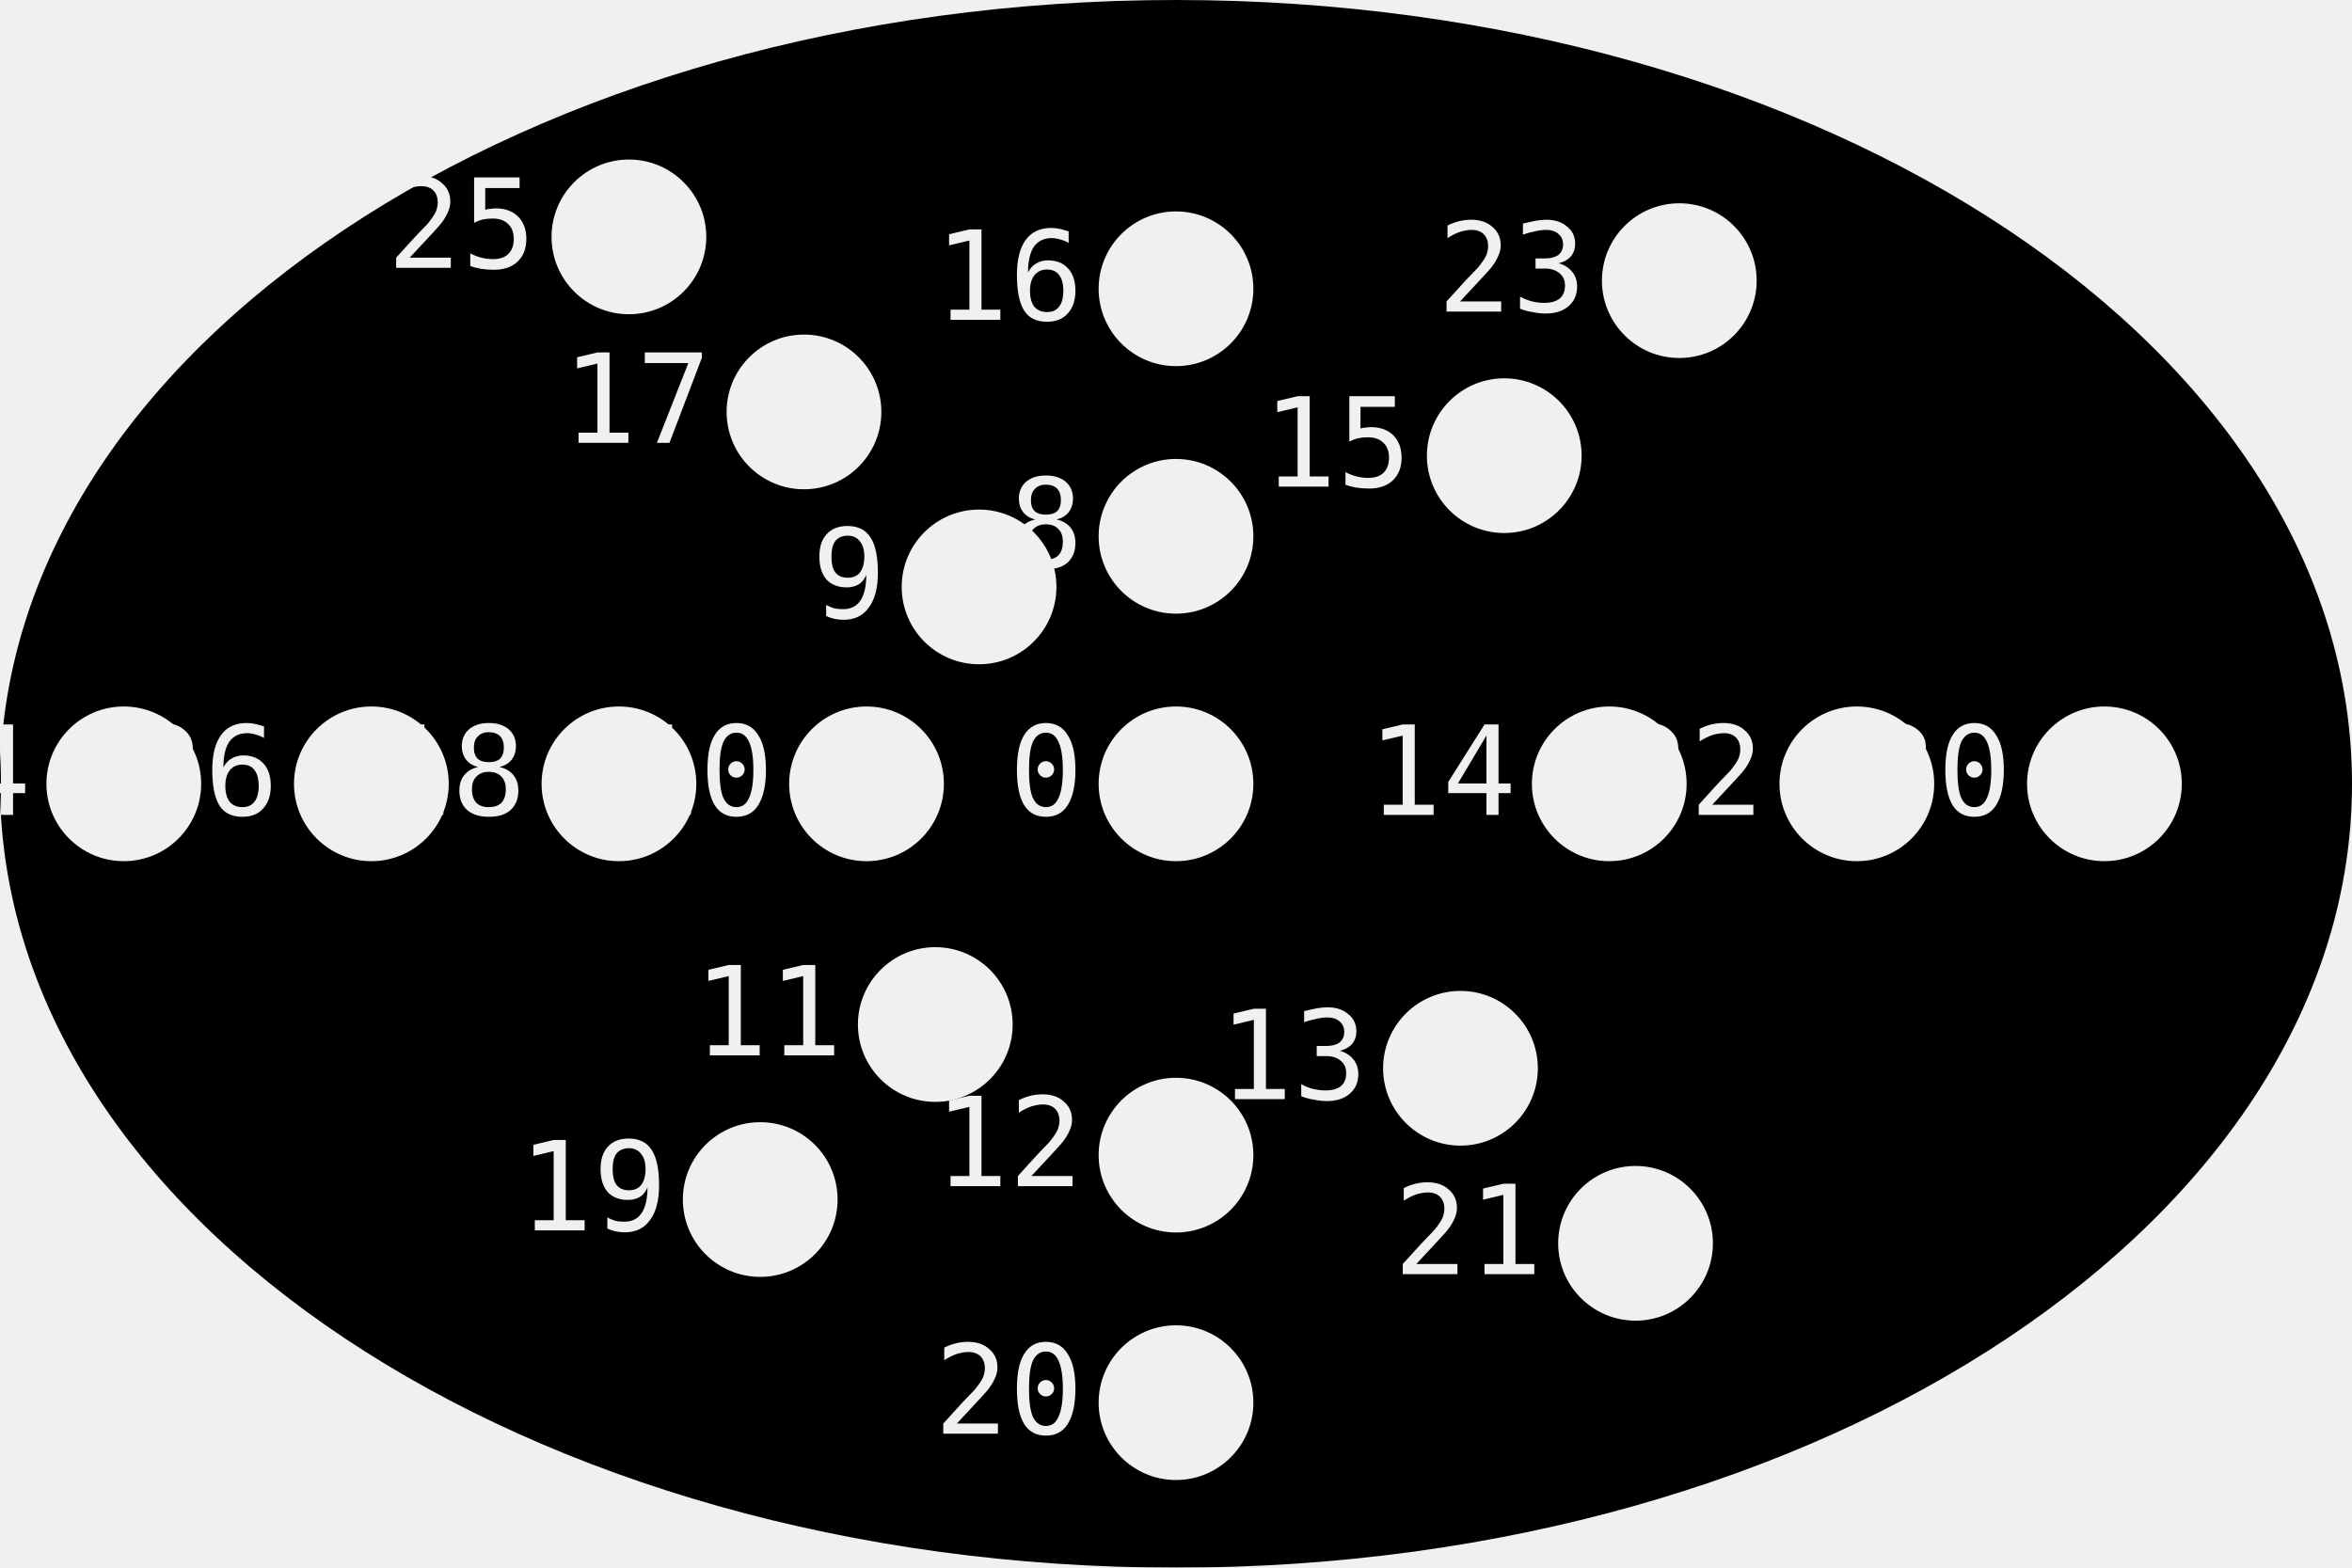
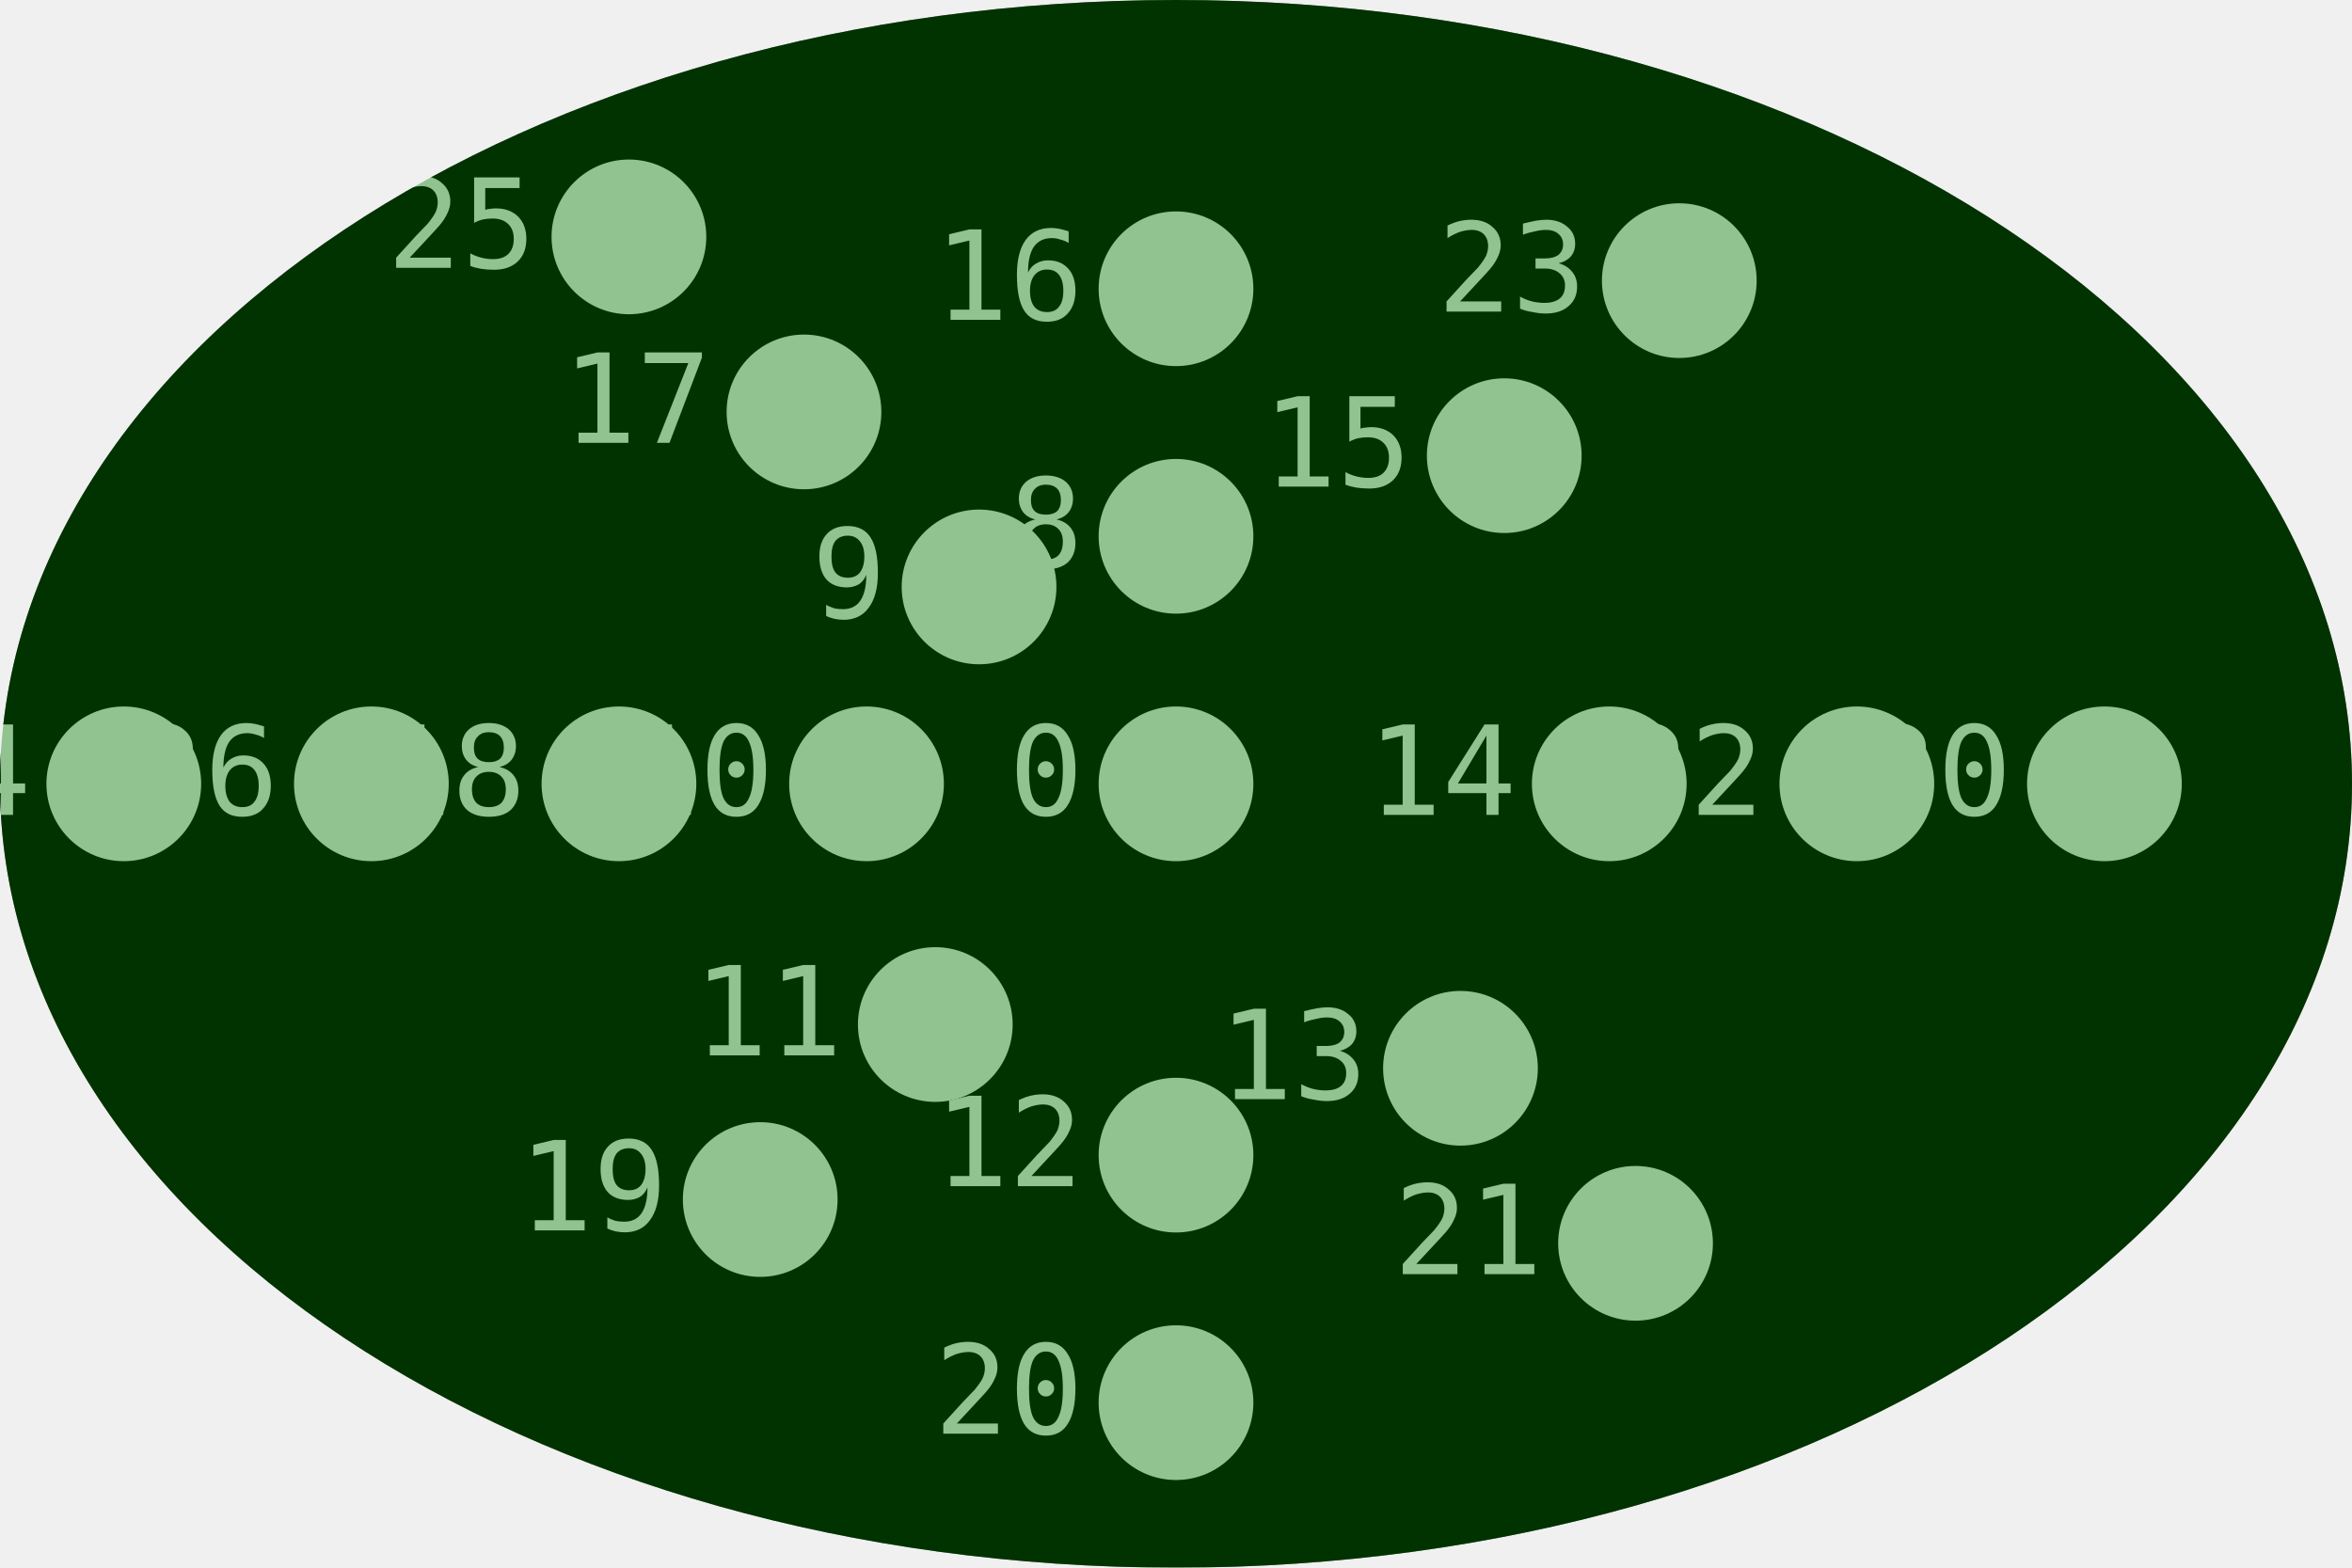
<svg xmlns="http://www.w3.org/2000/svg" xmlns:ns1="http://nathanfriend.io/inspiral">
  <g>
    <style>
      text {
        font-family: monospace;
        font-size: 4px;
      }
    </style>
    <mask id="holes">
      <rect width="100%" height="100%" fill="white" />
      <circle cx="38" cy="25.333" r="2.5" ns1:hole-name="0" ns1:hole-text-position-angle="0" ns1:hole-text-rotation-angle="0" />
      <text x="35" y="26.333" text-anchor="end">0</text>
      <circle cx="38" cy="17.333" r="2.5" ns1:hole-name="8" ns1:hole-text-position-angle="2.3415926535897933" ns1:hole-text-rotation-angle="-0.7" />
      <text x="35" y="18.333" text-anchor="end">8</text>
      <circle cx="38" cy="9.333" r="2.5" ns1:hole-name="16" ns1:hole-text-position-angle="2.741592653589793" ns1:hole-text-rotation-angle="0" />
      <text x="35" y="10.333" text-anchor="end">16</text>
      <circle cx="31.636" cy="18.969" r="2.5" ns1:hole-name="9" ns1:hole-text-position-angle="3.1269908169872416" ns1:hole-text-rotation-angle="-1.4853981633974482" />
      <text x="28.636" y="19.969" text-anchor="end">9</text>
      <circle cx="25.979" cy="13.313" r="2.5" ns1:hole-name="17" ns1:hole-text-position-angle="3.5269908169872415" ns1:hole-text-rotation-angle="-0.7853981633974483" />
      <text x="22.979" y="14.313" text-anchor="end">17</text>
      <circle cx="20.322" cy="7.656" r="2.5" ns1:hole-name="25" ns1:hole-text-position-angle="3.9269908169872414" ns1:hole-text-rotation-angle="-0.7853981633974483" />
      <text x="17.322" y="8.656" text-anchor="end">25</text>
      <circle cx="28" cy="25.333" r="2.5" ns1:hole-name="10" ns1:hole-text-position-angle="4.312388980384689" ns1:hole-text-rotation-angle="-1.5707963267948966" />
      <text x="25" y="26.333" text-anchor="end">10</text>
      <circle cx="20" cy="25.333" r="2.5" ns1:hole-name="18" ns1:hole-text-position-angle="4.71238898038469" ns1:hole-text-rotation-angle="-1.5707963267948966" />
      <text x="17" y="26.333" text-anchor="end">18</text>
      <circle cx="12" cy="25.333" r="2.5" ns1:hole-name="26" ns1:hole-text-position-angle="4.71238898038469" ns1:hole-text-rotation-angle="-1.5707963267948966" />
      <text x="9" y="26.333" text-anchor="end">26</text>
      <circle cx="4" cy="25.333" r="2.5" ns1:hole-name="34" ns1:hole-text-position-angle="4.71238898038469" ns1:hole-text-rotation-angle="-1.5707963267948966" />
      <text x="1" y="26.333" text-anchor="end">34</text>
      <circle cx="30.222" cy="33.112" r="2.5" ns1:hole-name="11" ns1:hole-text-position-angle="4.997787143782138" ns1:hole-text-rotation-angle="-2.356194490192345" />
      <text x="27.222" y="34.112" text-anchor="end">11</text>
      <circle cx="24.565" cy="38.768" r="2.5" ns1:hole-name="19" ns1:hole-text-position-angle="5.497787143782138" ns1:hole-text-rotation-angle="-2.356194490192345" />
      <text x="21.565" y="39.768" text-anchor="end">19</text>
      <circle cx="38" cy="37.333" r="2.5" ns1:hole-name="12" ns1:hole-text-position-angle="6.083185307179586" ns1:hole-text-rotation-angle="-3.141592653589793" />
      <text x="35" y="38.333" text-anchor="end">12</text>
      <circle cx="38" cy="45.333" r="2.5" ns1:hole-name="20" ns1:hole-text-position-angle="6.283185307179586" ns1:hole-text-rotation-angle="-3.141592653589793" />
      <text x="35" y="46.333" text-anchor="end">20</text>
      <circle cx="47.192" cy="34.526" r="2.5" ns1:hole-name="13" ns1:hole-text-position-angle="6.668583470577034" ns1:hole-text-rotation-angle="-3.9269908169872414" />
      <text x="44.192" y="35.526" text-anchor="end">13</text>
      <circle cx="52.849" cy="40.183" r="2.5" ns1:hole-name="21" ns1:hole-text-position-angle="7.0685834705770345" ns1:hole-text-rotation-angle="-3.9269908169872414" />
      <text x="49.849" y="41.183" text-anchor="end">21</text>
      <circle cx="52" cy="25.333" r="2.5" ns1:hole-name="14" ns1:hole-text-position-angle="7.653981633974483" ns1:hole-text-rotation-angle="-4.71238898038469" />
      <text x="49" y="26.333" text-anchor="end">14</text>
      <circle cx="60" cy="25.333" r="2.5" ns1:hole-name="22" ns1:hole-text-position-angle="7.853981633974483" ns1:hole-text-rotation-angle="-4.71238898038469" />
      <text x="57" y="26.333" text-anchor="end">22</text>
      <circle cx="68" cy="25.333" r="2.5" ns1:hole-name="30" ns1:hole-text-position-angle="7.853981633974483" ns1:hole-text-rotation-angle="-4.71238898038469" />
      <text x="65" y="26.333" text-anchor="end">30</text>
      <circle cx="48.607" cy="14.727" r="2.5" ns1:hole-name="15" ns1:hole-text-position-angle="8.439379797371931" ns1:hole-text-rotation-angle="-5.497787143782138" />
      <text x="45.607" y="15.727" text-anchor="end">15</text>
      <circle cx="54.263" cy="9.07" r="2.5" ns1:hole-name="23" ns1:hole-text-position-angle="8.63937979737193" ns1:hole-text-rotation-angle="-5.497787143782138" />
      <text x="51.263" y="10.07" text-anchor="end">23</text>
    </mask>
-     <path mask="url(#holes)" d="M 76 25.333              A 38 25.333 0 1 0 0 25.333              A 38 25.333 0 0 0 76 25.333              Z" />
+     <path id="shape" mask="url(#holes)" d="M 76 25.333              A 38 25.333 0 1 0 0 25.333              A 38 25.333 0 0 0 76 25.333              Z" />
+     <style>
+       #clip {
+         fill: green;
+         opacity: 0.4;
+       }
+     </style>
+     <ellipse id="clip" cx="38" cy="25.333" rx="38" ry="25.333" />
  </g>
</svg>
